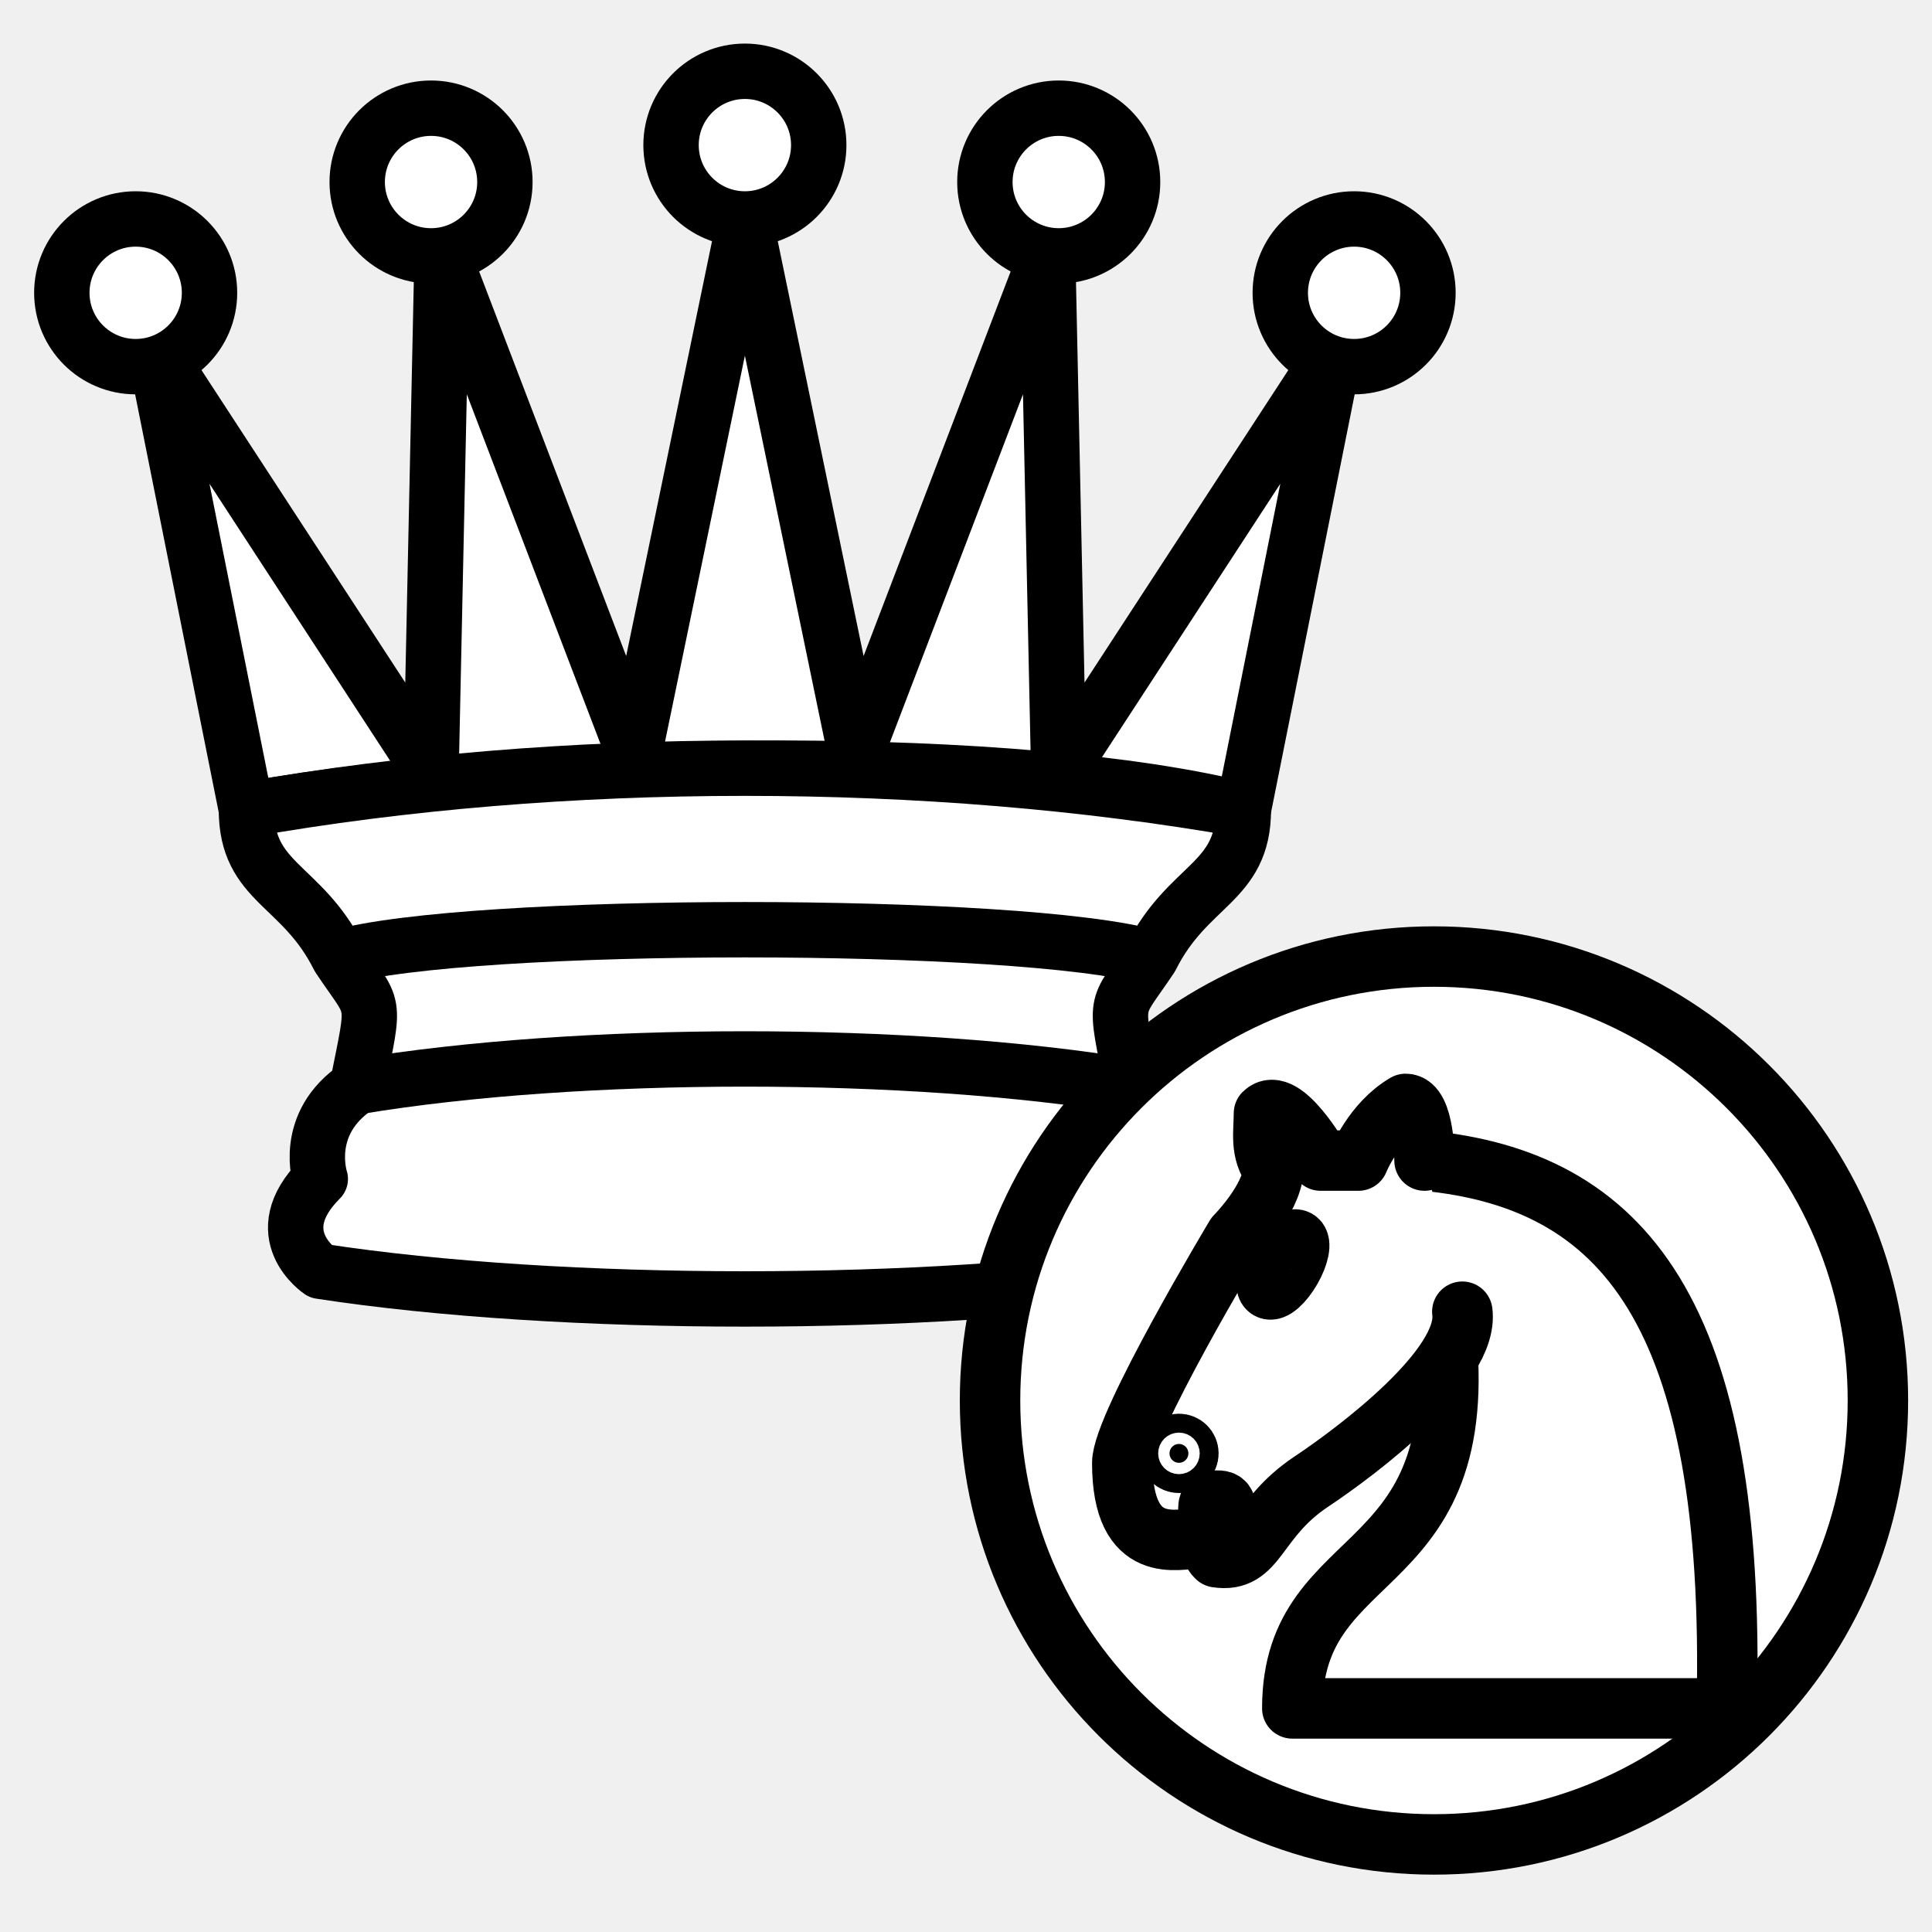
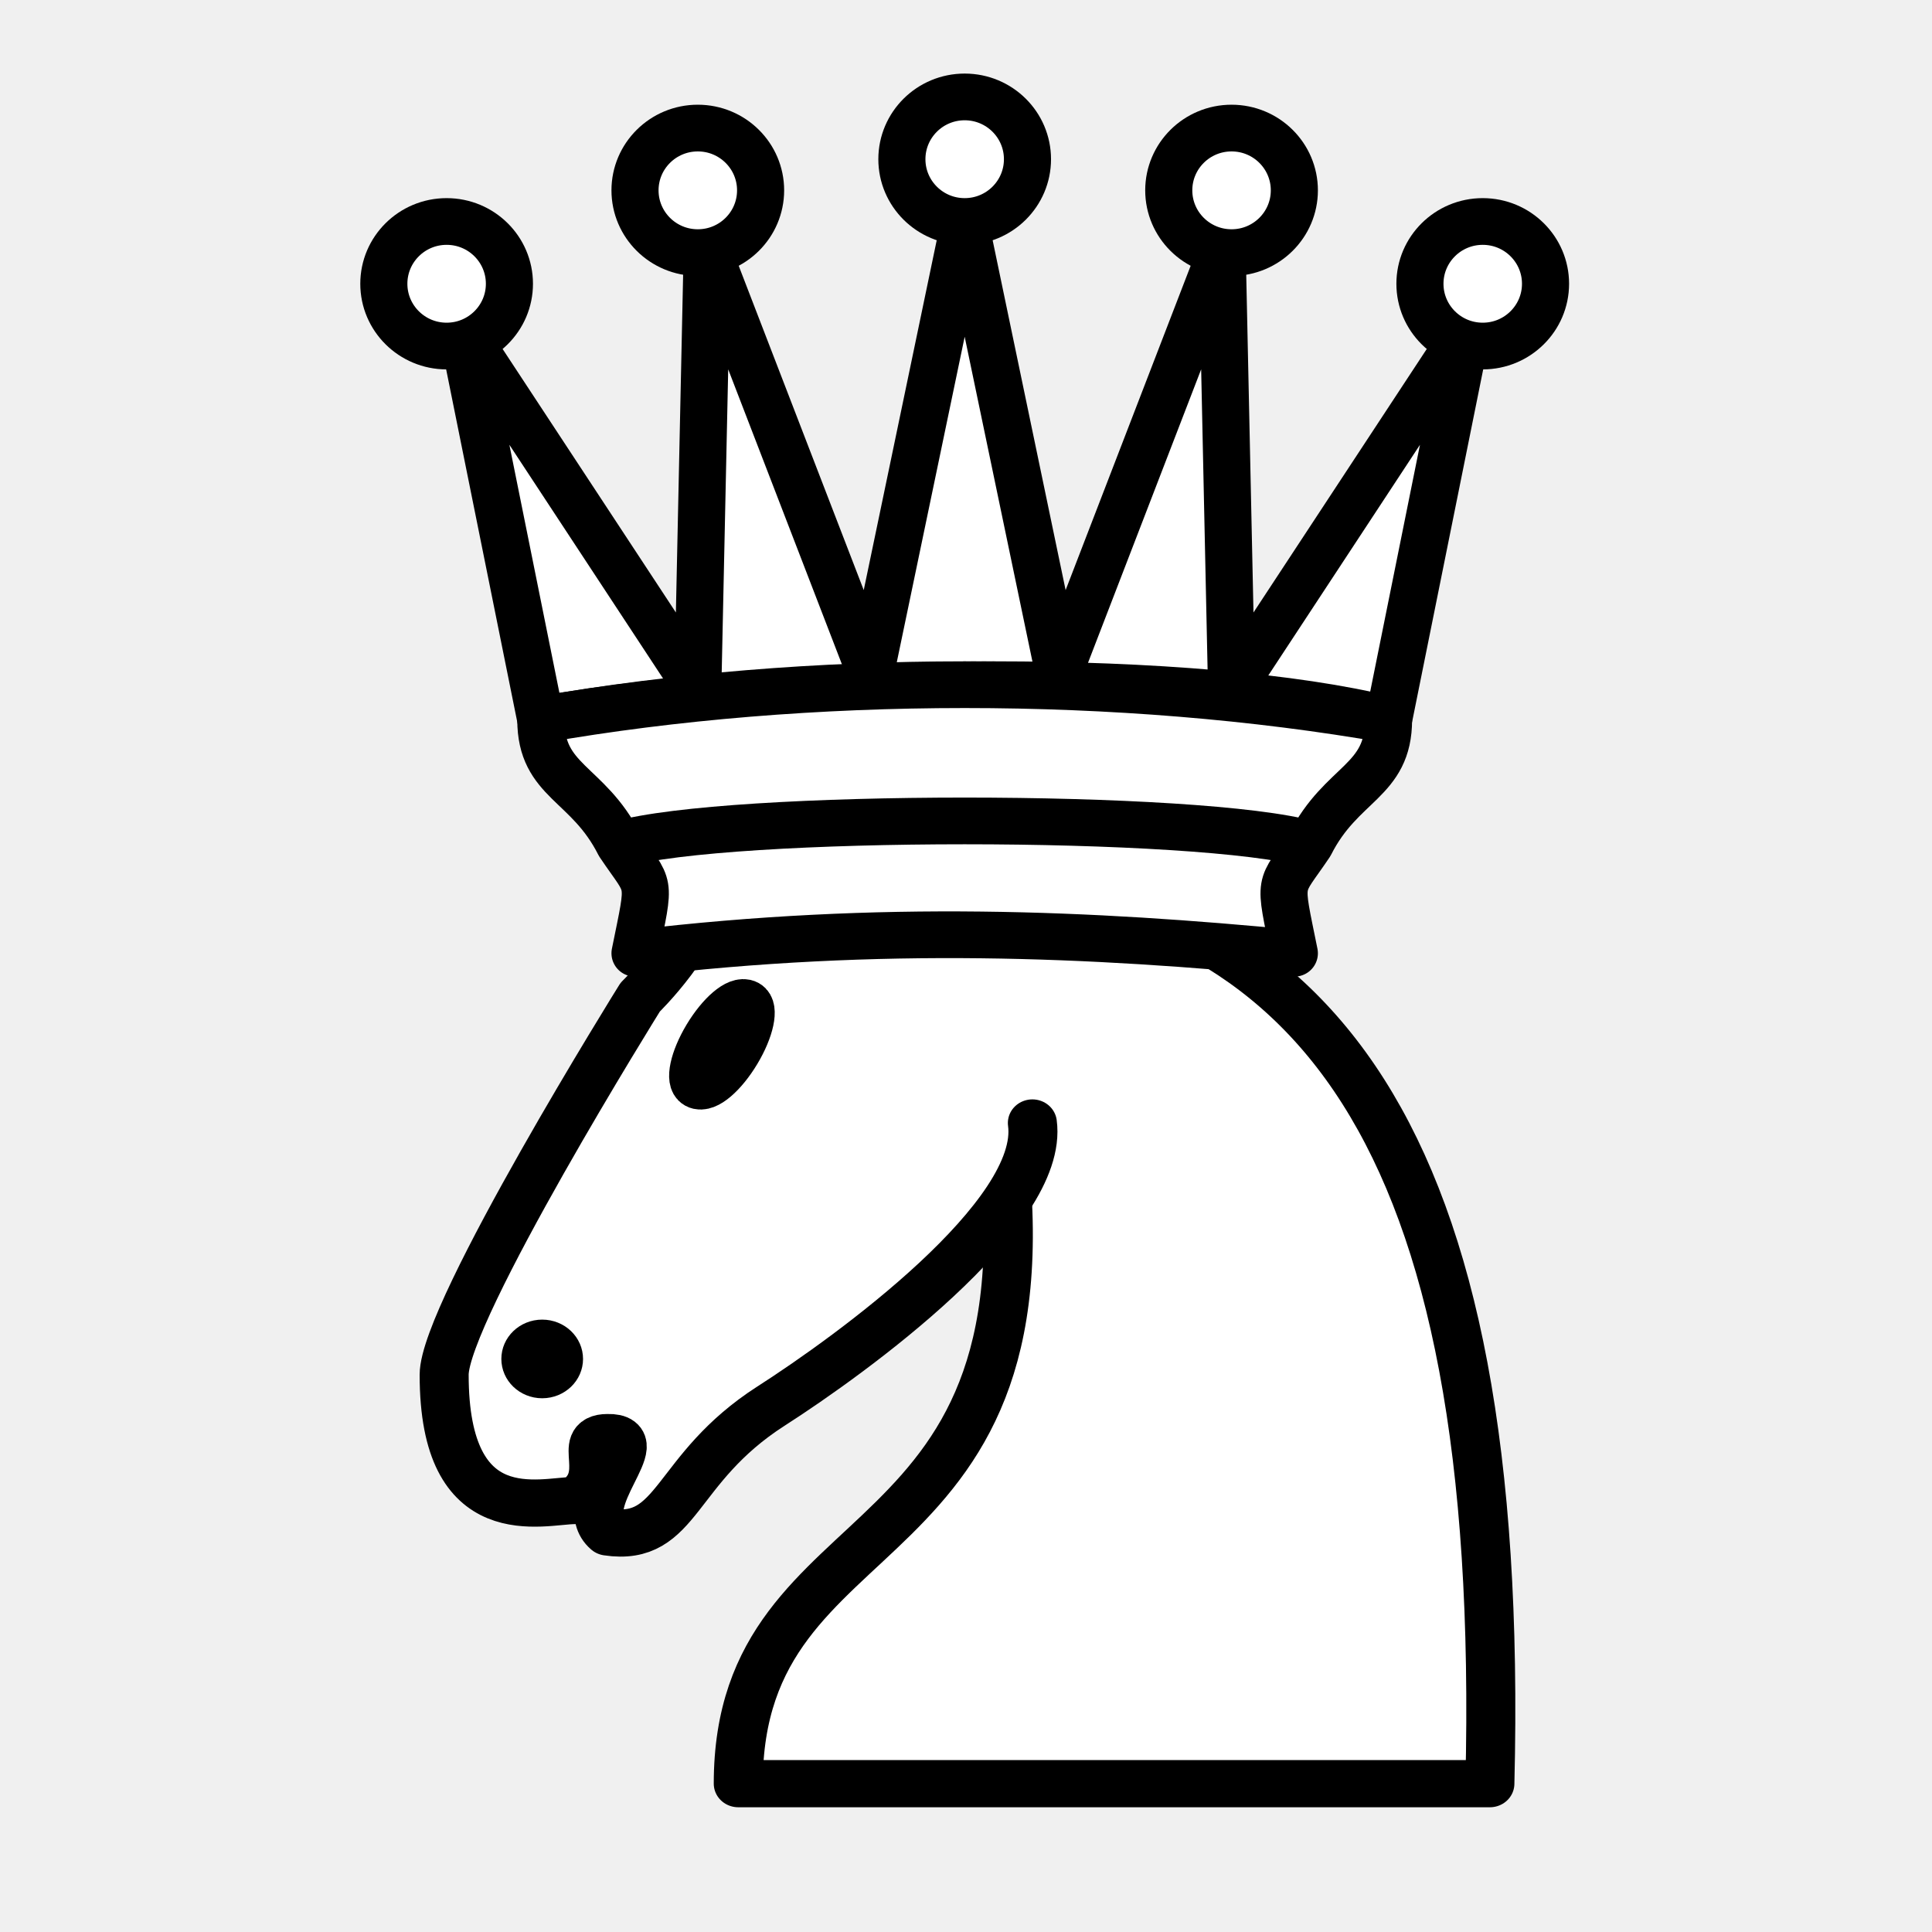
- <svg xmlns="http://www.w3.org/2000/svg" version="1.1" width="45" height="45" viewBox="0 0 45 45">
-   <g transform="translate(-2,-3.5) scale(0.86)">
-     <g style="fill:#ffffff;stroke:#000000;stroke-width:1.5;stroke-linejoin:round">
-       <path d="M 9,26 C 17.5,24.5 30,24.5 36,26 L 38.5,13.5 L 31,25 L 30.7,10.9 L 25.5,24.5 L 22.5,10 L 19.5,24.5 L 14.3,10.9 L 14,25 L 6.5,13.5 L 9,26 z" />
-       <path d="M 9,26 C 9,28 10.5,28 11.5,30 C 12.5,31.5 12.5,31 12,33.5 C 10.5,34.5 11,36 11,36 C 9.5,37.5 11,38.5 11,38.5 C 17.5,39.5 27.5,39.5 34,38.5 C 34,38.5 35.5,37.5 34,36 C 34,36 34.5,34.5 33,33.5 C 32.5,31 32.5,31.5 33.5,30 C 34.5,28 36,28 36,26 C 27.5,24.5 17.5,24.5 9,26 z" />
-       <path d="M 11.5,30 C 15,29 30,29 33.5,30" style="fill:none" />
-       <path d="M 12,33.5 C 18,32.5 27,32.5 33,33.5" style="fill:none" />
-       <circle cx="6" cy="12" r="2" />
-       <circle cx="14" cy="9" r="2" />
-       <circle cx="22.5" cy="8" r="2" />
-       <circle cx="31" cy="9" r="2" />
-       <circle cx="39" cy="12" r="2" />
-     </g>
+ <svg xmlns="http://www.w3.org/2000/svg" version="1.1" width="45" height="45" id="svg4" xml:space="preserve" viewBox="0 0 45 45">
+   <defs id="defs4" />
+   <g style="opacity:1;fill:none;fill-opacity:1;fill-rule:evenodd;stroke:#000000;stroke-width:1.5;stroke-linecap:round;stroke-linejoin:round;stroke-miterlimit:4;stroke-dasharray:none;stroke-opacity:1" transform="matrix(0.7611494,0,0,0.7327892,5.778393,12.9662)" id="g4">
+     <path d="m 22,10 c 10.5,1 16.5,8 16,29 H 15 c 0,-9 10,-6.5 8,-21" style="fill:#ffffff;stroke:#000000" id="path1" />
+     <path d="m 24,18 c 0.38,2.91 -5.55,7.37 -8,9 -3,2 -2.82,4.34 -5,4 -1.042,-0.94 1.41,-3.04 0,-3 -1,0 0.19,1.23 -1,2 -1,0 -4.003,1 -4,-4 0,-2 6,-12 6,-12 0,0 1.89,-1.9 2,-3.5 -0.73,-0.994 -0.5,-2 -0.5,-3 1,-1 3,2.5 3,2.5 h 2 c 0,0 0.78,-1.992 2.5,-3 1,0 1,3 1,3" style="fill:#ffffff;stroke:#000000" id="path2" />
+     <path d="m 9.5,25.5 a 0.5,0.5 0 1 1 -1,0 0.5,0.5 0 1 1 1,0 z" style="fill:#000000;stroke:#000000" id="path3" />
+     <path d="m 15,15.5 a 0.5,1.5 0 1 1 -1,0 0.5,1.5 0 1 1 1,0 z" transform="matrix(0.866,0.5,-0.5,0.866,9.693,-5.173)" style="fill:#000000;stroke:#000000" id="path4" />
  </g>
-   <g transform="translate(23.5,22.5) scale(0.44)">
-     <circle cx="22.5" cy="23" r="23.5" fill="#ffffff" stroke="#000000" stroke-width="3.2" />
-     <g style="opacity:1; fill:none; fill-opacity:1; fill-rule:evenodd; stroke:#000000; stroke-width:3.2; stroke-linecap:round;stroke-linejoin:round;stroke-miterlimit:4; stroke-dasharray:none; stroke-opacity:1;" transform="translate(0,0.3)">
-       <path d="M 22,10 C 32.5,11 38.5,18 38,39 L 15,39 C 15,30 25,32.5 23,18" style="fill:#ffffff; stroke:#000000;" />
-       <path d="M 24,18 C 24.38,20.91 18.45,25.37 16,27 C 13,29 13.18,31.34 11,31 C 9.958,30.06 12.41,27.96 11,28 C 10,28 11.19,29.23 10,30 C 9,30 5.997,31 6,26 C 6,24 12,14 12,14 C 12,14 13.89,12.1 14,10.5 C 13.27,9.506 13.5,8.5 13.5,7.5 C 14.5,6.5 16.5,10 16.5,10 L 18.5,10 C 18.5,10 19.28,8.008 21,7 C 22,7 22,10 22,10" style="fill:#ffffff; stroke:#000000;" />
-       <path d="M 9.5 25.5 A 0.5 0.5 0 1 1 8.5,25.5 A 0.5 0.5 0 1 1 9.5 25.5 z" style="fill:#000000; stroke:#000000;" />
-       <path d="M 15 15.5 A 0.5 1.5 0 1 1  14,15.5 A 0.5 1.5 0 1 1  15 15.5 z" transform="matrix(0.866,0.5,-0.5,0.866,9.693,-5.173)" style="fill:#000000; stroke:#000000;" />
-     </g>
+   <g style="fill:#ffffff;stroke:#000000;stroke-width:1.5;stroke-linejoin:round" id="g8" transform="matrix(0.7313002,0,0,0.7253023,6.015008,-2.094201)">
+     <path d="m 9,26 c 8.5,-1.5 21,-1.5 27,0 L 38.5,13.5 31,25 30.7,10.9 25.5,24.5 22.5,10 19.5,24.5 14.3,10.9 14,25 6.5,13.5 Z" id="path1-3" />
+     <path d="m 9,26 c 0,2 1.5,2 2.5,4 1,1.5 1,1 0.5,3.5 7.841,-0.944 14.558,-0.626 21,0 -0.5,-2.5 -0.5,-2 0.5,-3.5 1,-2 2.5,-2 2.5,-4 -8.5,-1.5 -18.5,-1.5 -27,0 z" id="path2-7" />
+     <path d="M 11.5,30 C 15,29 30,29 33.5,30" style="fill:none" id="path3-1" />
+     <circle cx="6" cy="12" r="2" id="circle4" />
+     <circle cx="14" cy="9" r="2" id="circle5" />
+     <circle cx="22.5" cy="8" r="2" id="circle6" />
+     <circle cx="31" cy="9" r="2" id="circle7" />
+     <circle cx="39" cy="12" r="2" id="circle8" />
  </g>
</svg>
